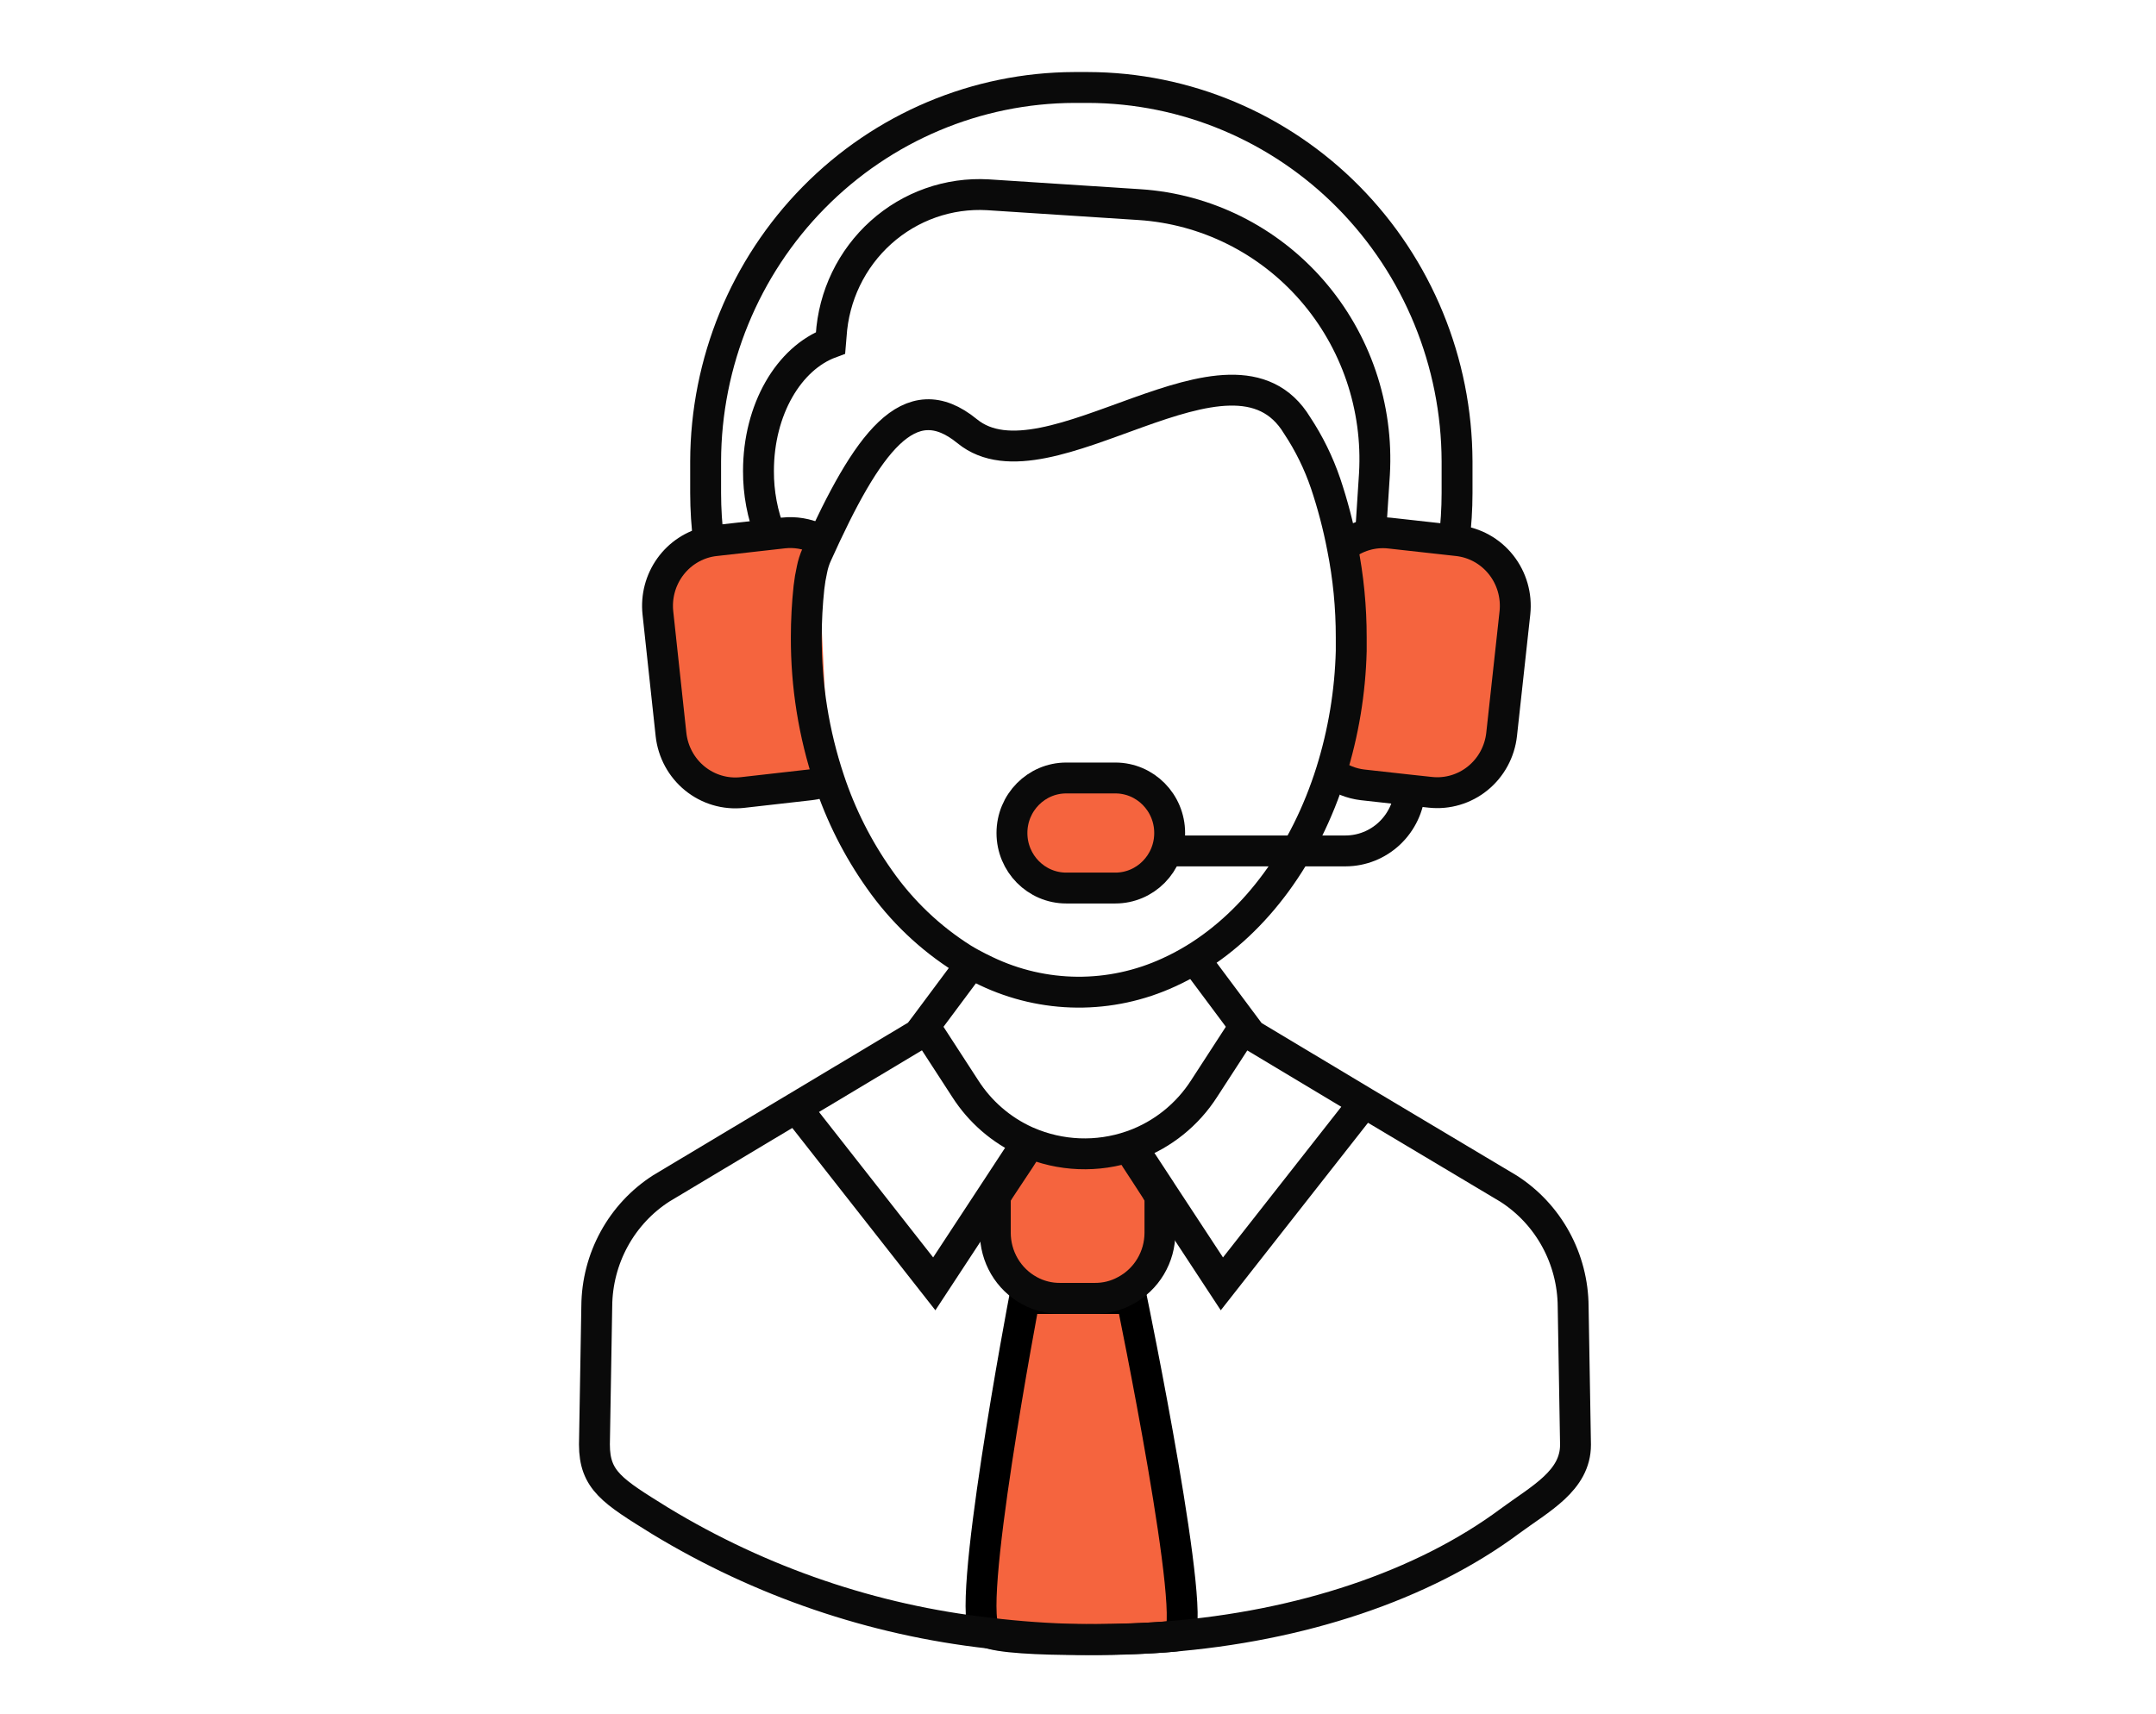
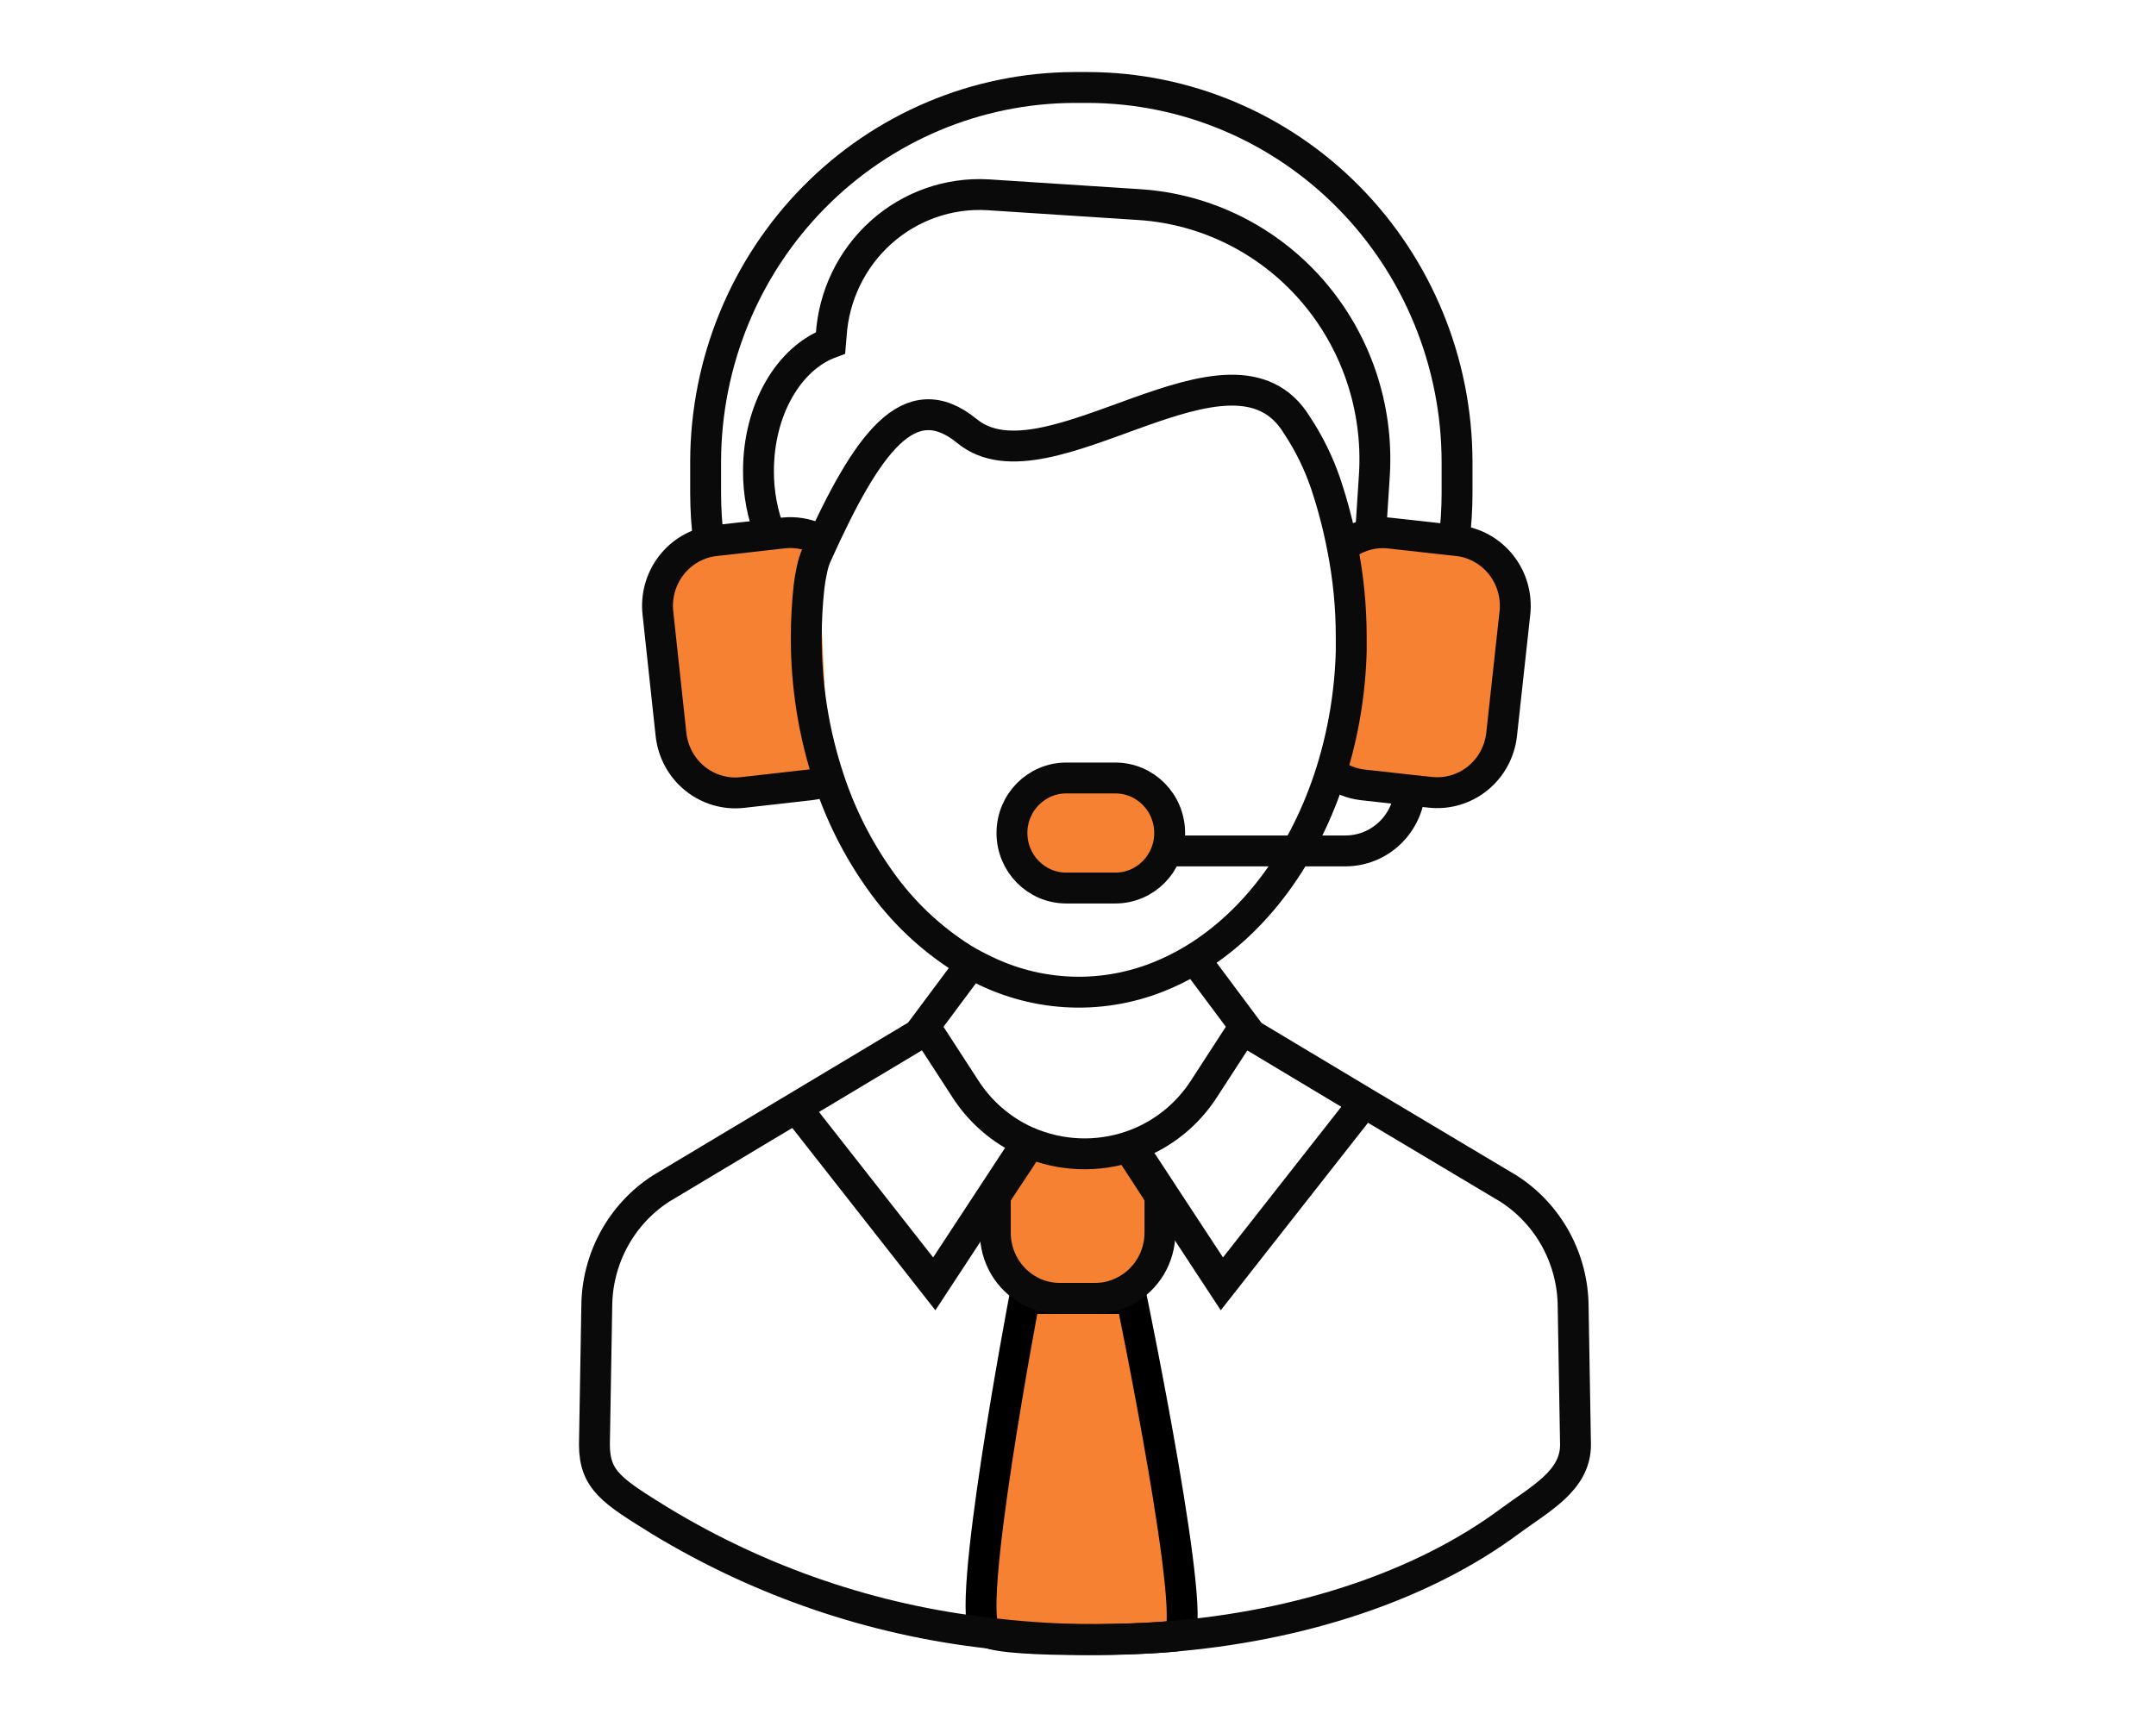
<svg xmlns="http://www.w3.org/2000/svg" width="234" height="186" viewBox="0 0 234 186" fill="none">
-   <path d="M89.988 84.643C89.335 84.933 88.643 85.122 87.935 85.204L80.564 86.04C78.716 86.242 76.866 85.693 75.416 84.515C73.967 83.337 73.037 81.624 72.829 79.752L71.403 66.532C71.218 64.779 71.68 63.019 72.701 61.592C73.721 60.165 75.227 59.172 76.927 58.806C77.153 58.757 77.382 58.72 77.612 58.697L85.033 57.861C86.291 57.722 87.563 57.936 88.71 58.48" fill="#f5643e" />
+   <path d="M89.988 84.643C89.335 84.933 88.643 85.122 87.935 85.204L80.564 86.04C78.716 86.242 76.866 85.693 75.416 84.515C73.967 83.337 73.037 81.624 72.829 79.752L71.403 66.532C71.218 64.779 71.68 63.019 72.701 61.592C73.721 60.165 75.227 59.172 76.927 58.806C77.153 58.757 77.382 58.72 77.612 58.697L85.033 57.861C86.291 57.722 87.563 57.936 88.71 58.48" fill="#f68132" />
  <path d="M89.988 84.643C89.335 84.933 88.643 85.122 87.935 85.204L80.564 86.04C78.716 86.242 76.866 85.693 75.416 84.515C73.967 83.337 73.037 81.624 72.829 79.752L71.403 66.532C71.218 64.779 71.68 63.019 72.701 61.592C73.721 60.165 75.227 59.172 76.927 58.806C77.153 58.757 77.382 58.72 77.612 58.697L85.033 57.861C86.291 57.722 87.563 57.936 88.71 58.48" stroke="#0A0A0A" stroke-width="3.352" stroke-miterlimit="10" />
-   <path d="M127.803 177.579C130.295 177.158 122.818 140.97 122.818 140.97H111.187C111.187 140.97 104.542 175.896 107.034 177.158C109.525 178.421 125.311 178 127.803 177.579Z" fill="#f5643e" stroke="black" stroke-width="3.352" />
-   <path d="M144.458 83.799L144.574 83.891C145.544 84.609 146.68 85.061 147.872 85.204L152.985 85.772L155.244 86.015C157.091 86.217 158.942 85.668 160.391 84.49C161.841 83.312 162.771 81.599 162.978 79.727L164.421 66.532C164.62 64.66 164.079 62.784 162.917 61.315C161.755 59.847 160.066 58.905 158.221 58.697L157.767 58.647L150.849 57.878C149.93 57.776 149.001 57.861 148.115 58.127C147.229 58.392 146.404 58.833 145.687 59.425" fill="#f5643e" />
+   <path d="M127.803 177.579C130.295 177.158 122.818 140.97 122.818 140.97H111.187C111.187 140.97 104.542 175.896 107.034 177.158C109.525 178.421 125.311 178 127.803 177.579Z" fill="#f68132" stroke="black" stroke-width="3.352" />
+   <path d="M144.458 83.799L144.574 83.891C145.544 84.609 146.68 85.061 147.872 85.204L152.985 85.772L155.244 86.015C157.091 86.217 158.942 85.668 160.391 84.49C161.841 83.312 162.771 81.599 162.978 79.727L164.421 66.532C164.62 64.66 164.079 62.784 162.917 61.315C161.755 59.847 160.066 58.905 158.221 58.697L157.767 58.647L150.849 57.878C149.93 57.776 149.001 57.861 148.115 58.127C147.229 58.392 146.404 58.833 145.687 59.425" fill="#f68132" />
  <path d="M144.458 83.799L144.574 83.891C145.544 84.609 146.68 85.061 147.872 85.204L152.985 85.772L155.244 86.015C157.091 86.217 158.942 85.668 160.391 84.49C161.841 83.312 162.771 81.599 162.978 79.727L164.421 66.532C164.62 64.66 164.079 62.784 162.917 61.315C161.755 59.847 160.066 58.905 158.221 58.697L157.767 58.647L150.849 57.878C149.93 57.776 149.001 57.861 148.115 58.127C147.229 58.392 146.404 58.833 145.687 59.425" stroke="#0A0A0A" stroke-width="3.352" stroke-miterlimit="10" />
  <path d="M126.623 92.378H146.042C147.813 92.374 149.517 91.691 150.813 90.466C152.108 89.24 152.899 87.564 153.026 85.772" stroke="#0A0A0A" stroke-width="3.352" stroke-miterlimit="10" />
  <path d="M157.819 58.664C158.031 56.966 158.138 55.257 158.141 53.546V50.084C158.108 39.323 153.875 29.012 146.368 21.407C138.86 13.801 128.688 9.519 118.076 9.497H116.592C105.99 9.532 95.831 13.82 88.336 21.425C80.84 29.029 76.616 39.332 76.585 50.084V53.538C76.589 55.305 76.702 57.07 76.924 58.822" stroke="#0A0A0A" stroke-width="3.352" stroke-miterlimit="10" />
-   <path d="M121.053 84.46H115.726C112.47 84.46 109.831 87.134 109.831 90.434C109.831 93.734 112.47 96.408 115.726 96.408H121.053C124.309 96.408 126.949 93.734 126.949 90.434C126.949 87.134 124.309 84.46 121.053 84.46Z" fill="#f5643e" stroke="#0A0A0A" stroke-width="3.352" stroke-miterlimit="10" />
+   <path d="M121.053 84.46H115.726C112.47 84.46 109.831 87.134 109.831 90.434C109.831 93.734 112.47 96.408 115.726 96.408H121.053C124.309 96.408 126.949 93.734 126.949 90.434C126.949 87.134 124.309 84.46 121.053 84.46Z" fill="#f68132" stroke="#0A0A0A" stroke-width="3.352" stroke-miterlimit="10" />
  <path d="M83.615 58.045C82.749 55.848 82.31 53.503 82.32 51.138C82.32 44.449 85.618 38.888 90.145 37.216L90.211 36.43C90.483 32.122 92.422 28.099 95.607 25.235C98.792 22.372 102.964 20.902 107.213 21.145L123.687 22.215C130.886 22.688 137.608 26.032 142.384 31.516C147.16 37 149.601 44.178 149.174 51.481L148.753 57.978" stroke="#0A0A0A" stroke-width="3.352" stroke-miterlimit="10" />
  <path d="M146.655 69.208C146.655 69.701 146.655 70.186 146.655 70.679C146.54 75.134 145.807 79.551 144.478 83.799C141.667 92.746 136.348 100.004 129.637 104.093C128.73 104.646 127.791 105.143 126.825 105.581C123.713 107.011 120.331 107.739 116.914 107.713C113.497 107.687 110.127 106.908 107.036 105.43V105.43C106.492 105.171 105.956 104.904 105.387 104.594C105.09 104.435 104.802 104.26 104.505 104.084C100.944 101.844 97.86 98.904 95.435 95.438C93.095 92.134 91.258 88.492 89.985 84.635C88.33 79.662 87.494 74.447 87.511 69.199C87.511 67.386 87.607 65.575 87.8 63.772C87.874 63.115 87.984 62.462 88.129 61.816C88.239 61.256 88.413 60.712 88.649 60.194C94.124 48.061 98.683 41.664 104.975 46.815C113.657 53.914 133.71 34.515 140.785 46.188C142.08 48.145 143.119 50.264 143.877 52.492C144.638 54.761 145.247 57.08 145.699 59.433C146.34 62.65 146.66 65.925 146.655 69.208V69.208Z" stroke="#0A0A0A" stroke-width="3.352" stroke-miterlimit="10" />
  <path d="M129.638 104.093L135.088 111.401L135.781 112.329L148.066 119.695L163.733 129.044C165.864 130.41 167.623 132.297 168.848 134.533C170.072 136.768 170.724 139.28 170.741 141.837L170.997 156.846C170.997 160.76 167.171 162.7 163.856 165.15C154.448 172.148 141.157 176.563 126.686 177.692C120.252 178.207 113.784 178.075 107.375 177.299C94.747 175.885 82.567 171.73 71.664 165.116C66.478 161.897 64.516 160.726 64.516 156.813L64.771 141.804C64.789 139.247 65.44 136.735 66.665 134.499C67.889 132.264 69.648 130.377 71.78 129.01L86.44 120.231L99.691 112.295L100.391 111.367L105.454 104.569" stroke="#0A0A0A" stroke-width="3.352" stroke-miterlimit="10" />
-   <path d="M111.183 124.98C111.171 125.209 108.013 129.702 108.026 129.931V133.802C108.02 135.097 108.363 136.369 109.016 137.481C109.67 138.594 110.611 139.504 111.736 140.115C112.749 140.671 113.883 140.958 115.035 140.951H118.844C119.996 140.959 121.13 140.672 122.143 140.115C123.272 139.513 124.218 138.61 124.879 137.504C125.54 136.397 125.891 135.129 125.894 133.835V129.964C125.892 129.614 122.867 125.326 122.814 124.98" fill="#f5643e" />
+   <path d="M111.183 124.98C111.171 125.209 108.013 129.702 108.026 129.931V133.802C108.02 135.097 108.363 136.369 109.016 137.481C109.67 138.594 110.611 139.504 111.736 140.115C112.749 140.671 113.883 140.958 115.035 140.951H118.844C119.996 140.959 121.13 140.672 122.143 140.115C123.272 139.513 124.218 138.61 124.879 137.504C125.54 136.397 125.891 135.129 125.894 133.835V129.964C125.892 129.614 122.867 125.326 122.814 124.98" fill="#f68132" />
  <path d="M111.183 124.98C111.171 125.209 108.013 129.702 108.026 129.931V133.802C108.02 135.097 108.363 136.369 109.016 137.481C109.67 138.594 110.611 139.504 111.736 140.115C112.749 140.671 113.883 140.958 115.035 140.951H118.844C119.996 140.959 121.13 140.672 122.143 140.115C123.272 139.513 124.218 138.61 124.879 137.504C125.54 136.397 125.891 135.129 125.894 133.835V129.964C125.892 129.614 122.867 125.326 122.814 124.98" stroke="#0A0A0A" stroke-width="3.352" stroke-miterlimit="10" />
  <path d="M135.088 111.401L130.693 118.174C128.875 121.01 126.194 123.167 123.058 124.319L122.794 124.411C119.107 125.686 115.085 125.528 111.506 123.968L111.35 123.901C108.651 122.679 106.36 120.689 104.753 118.174L100.358 111.401" stroke="#0A0A0A" stroke-width="3.352" stroke-miterlimit="10" />
  <path d="M111.509 123.969L108.03 129.278L101.4 139.379L86.401 120.264" stroke="#0A0A0A" stroke-width="3.352" stroke-miterlimit="10" />
  <path d="M148.068 119.696L132.616 139.379L125.747 128.919V128.91L122.795 124.412" stroke="#0A0A0A" stroke-width="3.352" stroke-miterlimit="10" />
</svg>
